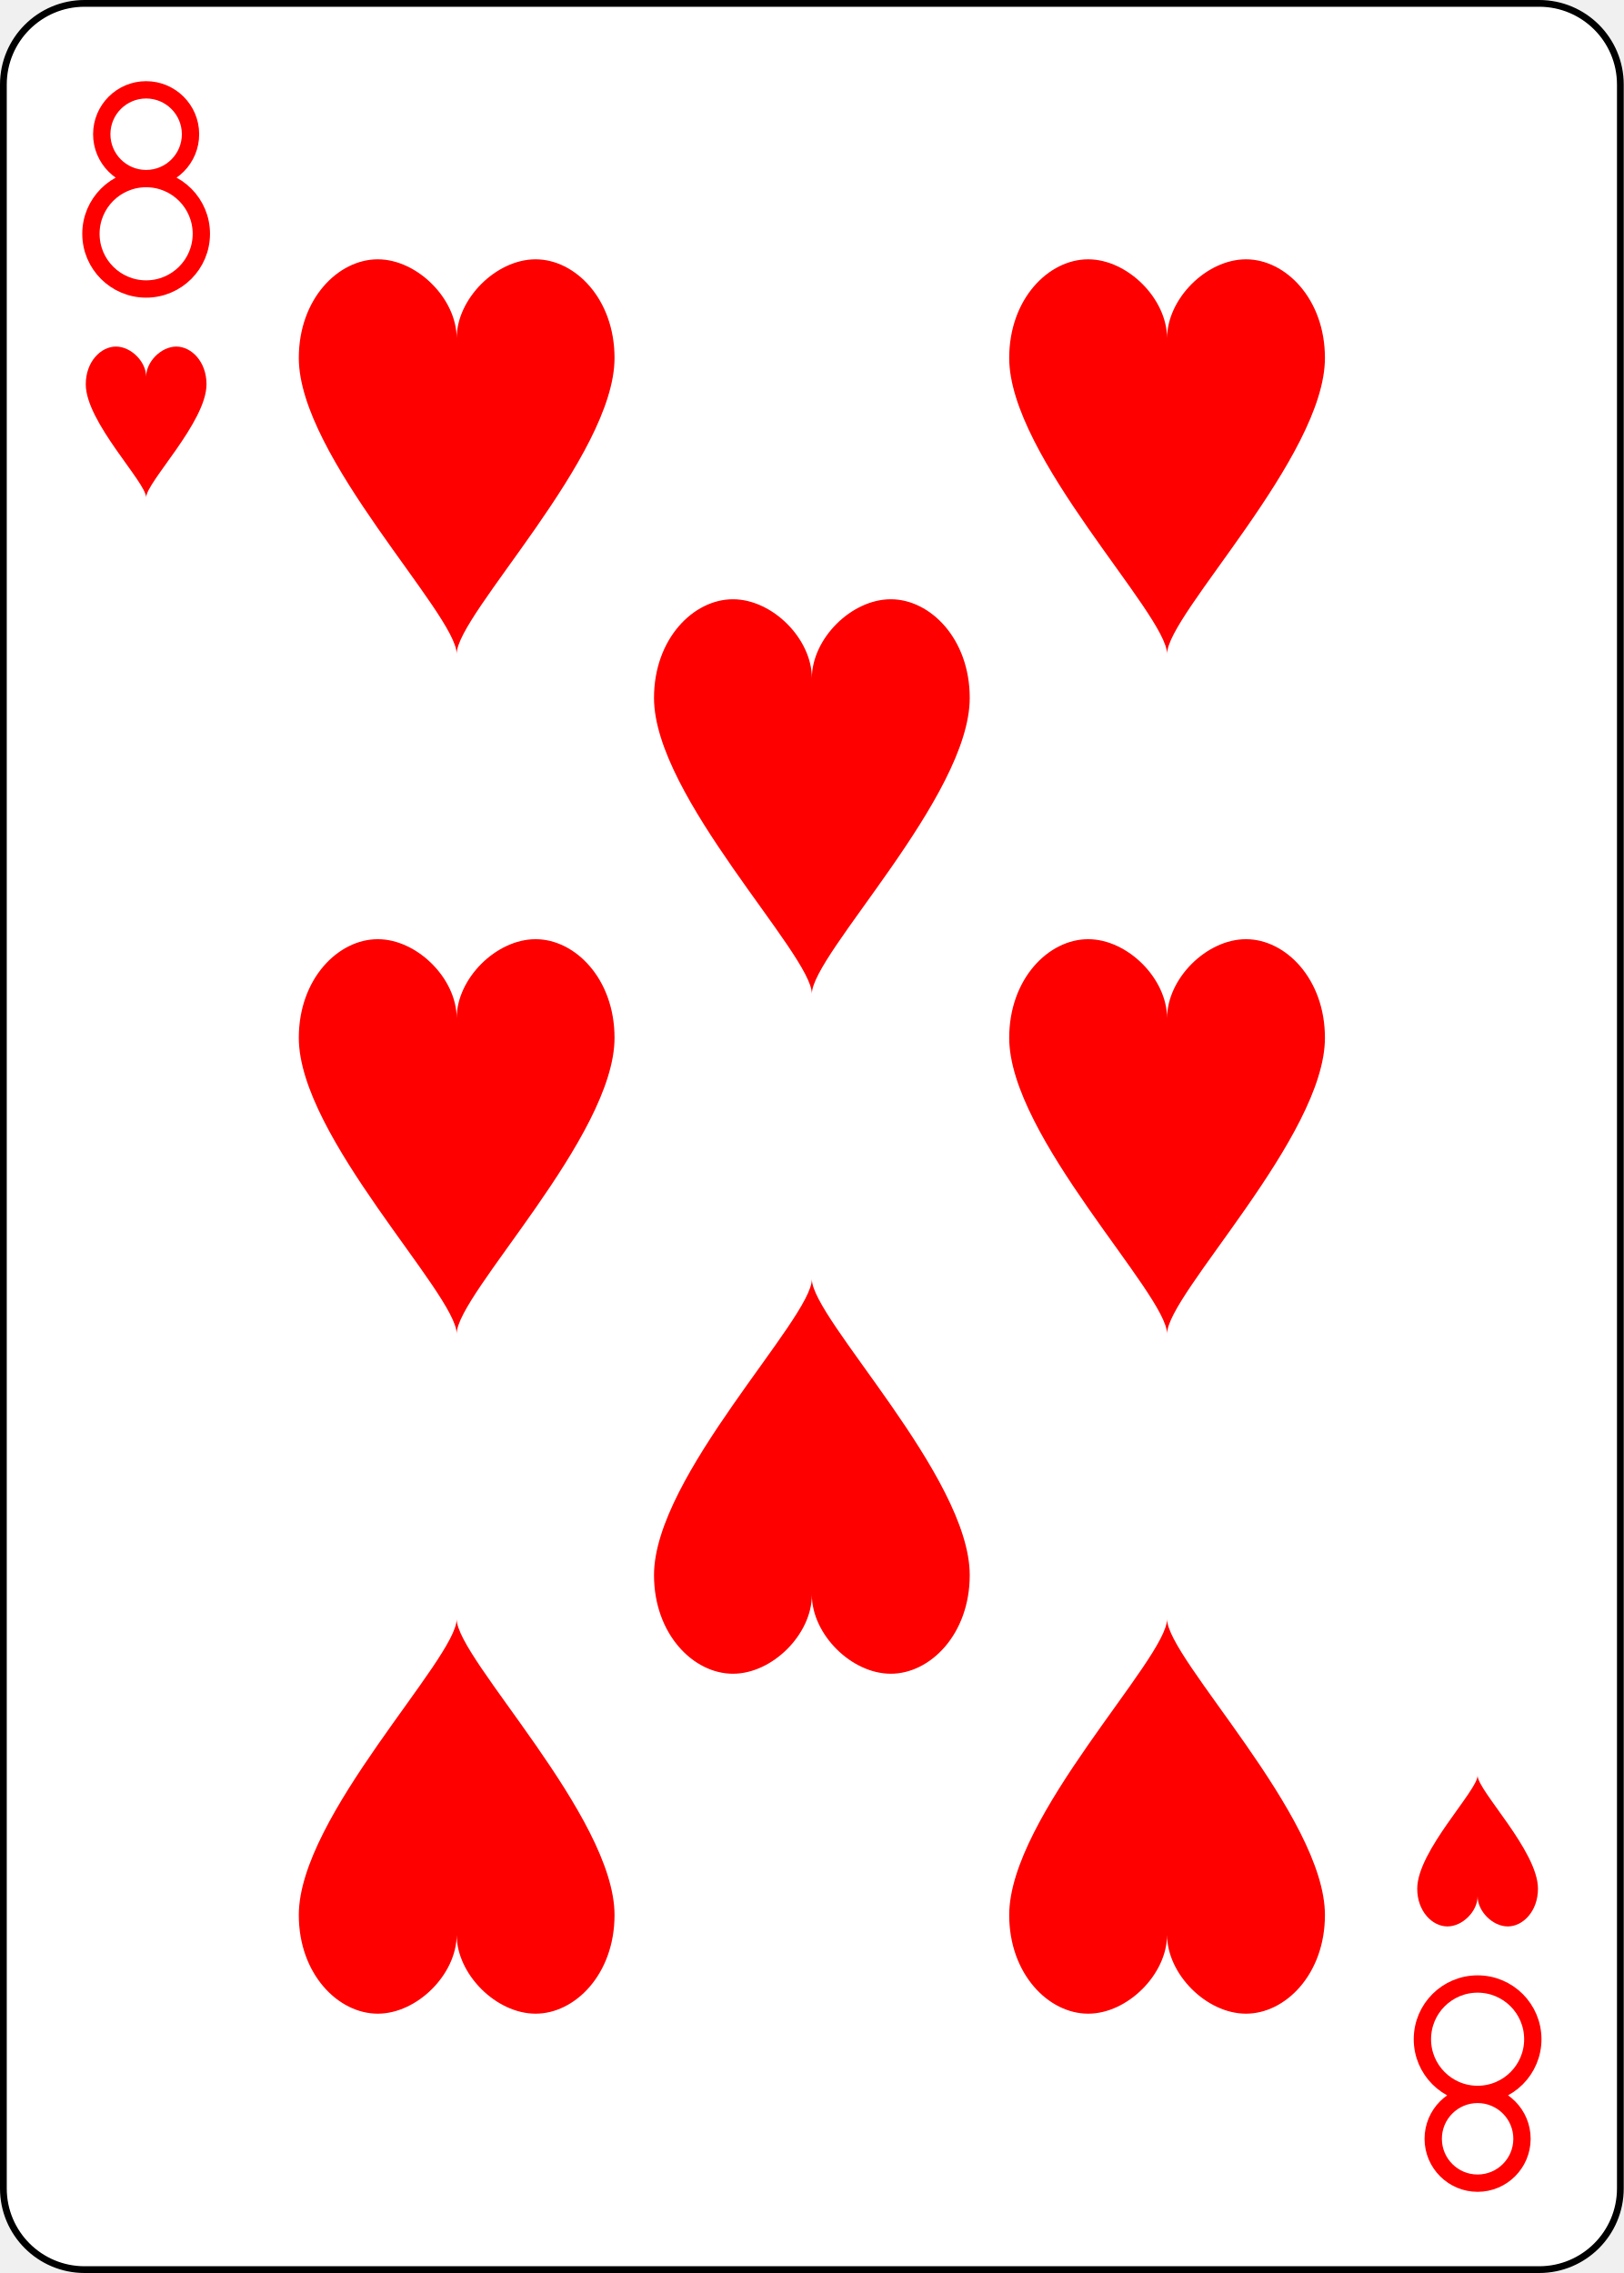
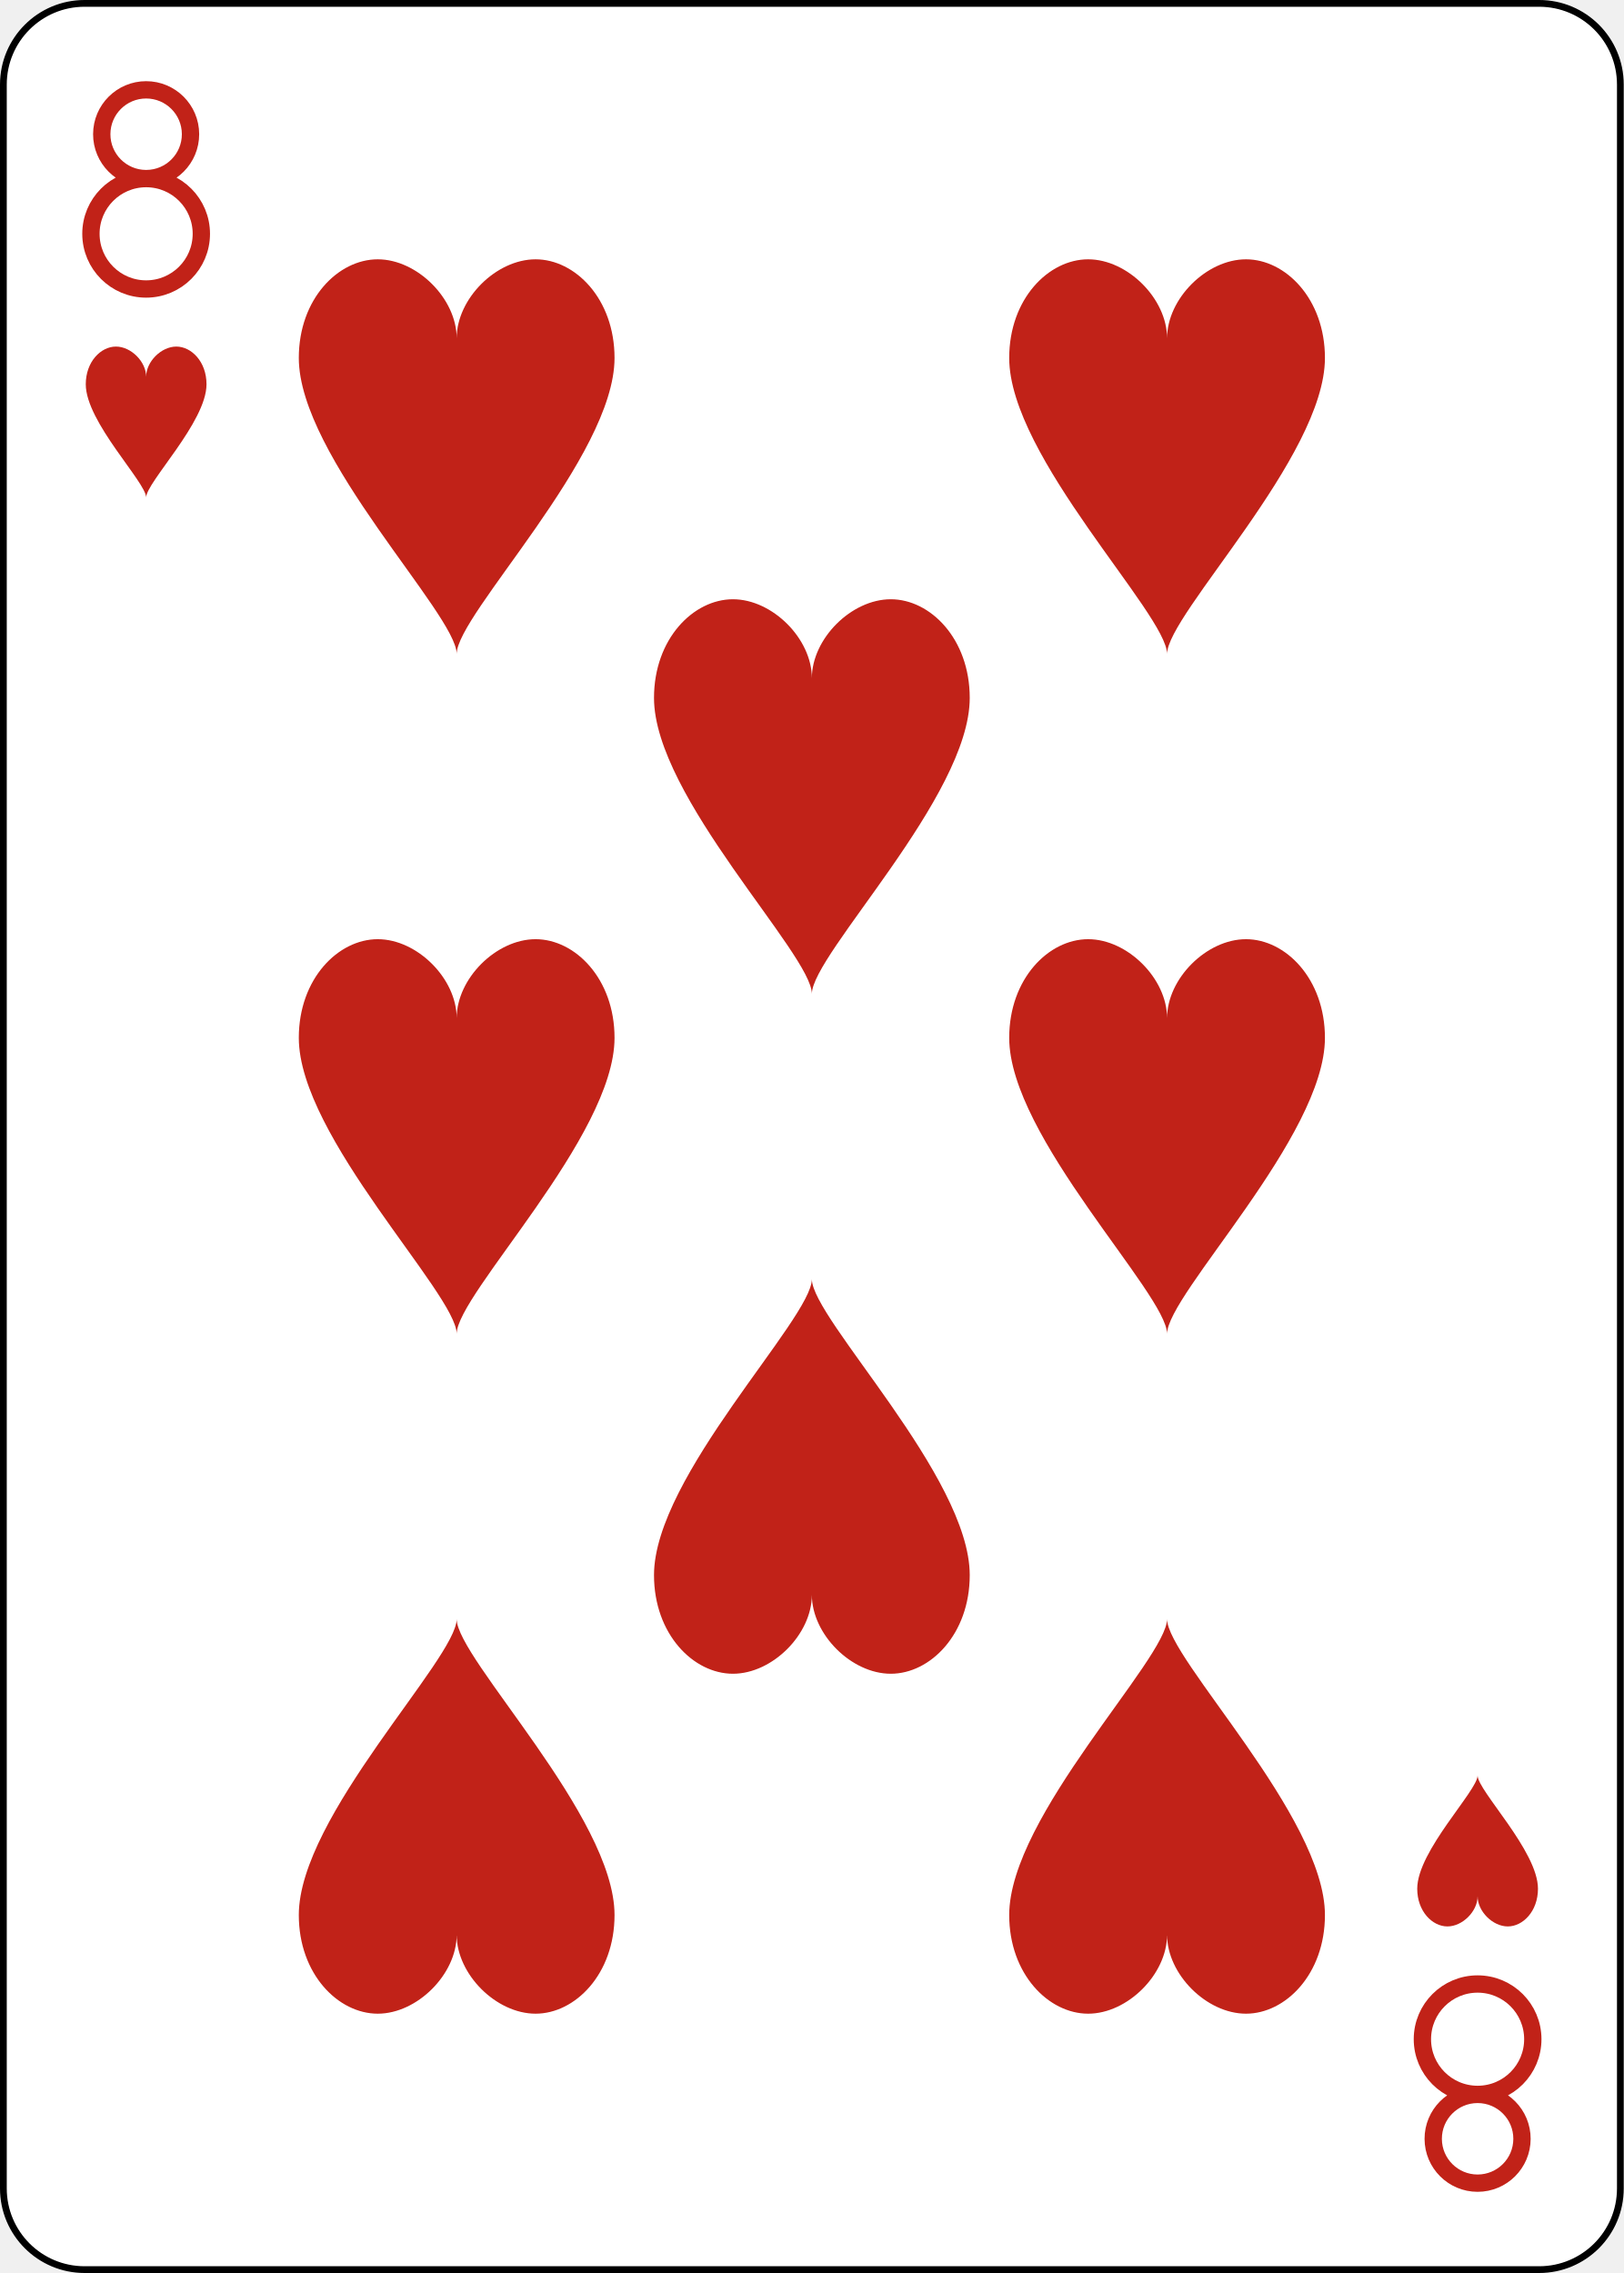
<svg xmlns="http://www.w3.org/2000/svg" xmlns:xlink="http://www.w3.org/1999/xlink" class="card" face="8H" height="3.5in" preserveAspectRatio="none" viewBox="-120 -168 240 336" width="2.5in">
  <defs>
    <symbol id="SH8" viewBox="-600 -600 1200 1200" preserveAspectRatio="xMinYMid">
-       <path d="M0 -300C0 -400 100 -500 200 -500C300 -500 400 -400 400 -250C400 0 0 400 0 500C0 400 -400 0 -400 -250C-400 -400 -300 -500 -200 -500C-100 -500 0 -400 -0 -300Z" fill="red" />
+       <path d="M0 -300C0 -400 100 -500 200 -500C300 -500 400 -400 400 -250C400 0 0 400 0 500C0 400 -400 0 -400 -250C-400 -400 -300 -500 -200 -500C-100 -500 0 -400 -0 -300Z" fill="#c12218" />
    </symbol>
    <symbol id="VH8" viewBox="-500 -500 1000 1000" preserveAspectRatio="xMinYMid">
-       <path d="M-1 -50A205 205 0 1 1 1 -50L-1 -50A255 255 0 1 0 1 -50Z" stroke="red" stroke-width="80" stroke-linecap="square" stroke-miterlimit="1.5" fill="none" />
+       <path d="M-1 -50A205 205 0 1 1 1 -50L-1 -50A255 255 0 1 0 1 -50Z" stroke="#c12218" stroke-width="80" stroke-linecap="square" stroke-miterlimit="1.5" fill="none" />
    </symbol>
  </defs>
  <rect width="239" height="335" x="-119.5" y="-167.5" rx="12" ry="12" fill="white" stroke="black" />
  <use xlink:href="#VH8" height="32" width="32" x="-114.4" y="-156" />
  <use xlink:href="#SH8" height="26.769" width="26.769" x="-111.784" y="-119" />
  <use xlink:href="#SH8" height="70" width="70" x="-87.501" y="-135.501" />
  <use xlink:href="#SH8" height="70" width="70" x="17.501" y="-135.501" />
  <use xlink:href="#SH8" height="70" width="70" x="-35" y="-85.25" />
  <use xlink:href="#SH8" height="70" width="70" x="-87.501" y="-35" />
  <use xlink:href="#SH8" height="70" width="70" x="17.501" y="-35" />
  <g transform="rotate(180)">
    <use xlink:href="#VH8" height="32" width="32" x="-114.4" y="-156" />
    <use xlink:href="#SH8" height="26.769" width="26.769" x="-111.784" y="-119" />
    <use xlink:href="#SH8" height="70" width="70" x="-87.501" y="-135.501" />
    <use xlink:href="#SH8" height="70" width="70" x="17.501" y="-135.501" />
    <use xlink:href="#SH8" height="70" width="70" x="-35" y="-85.25" />
  </g>
</svg>
